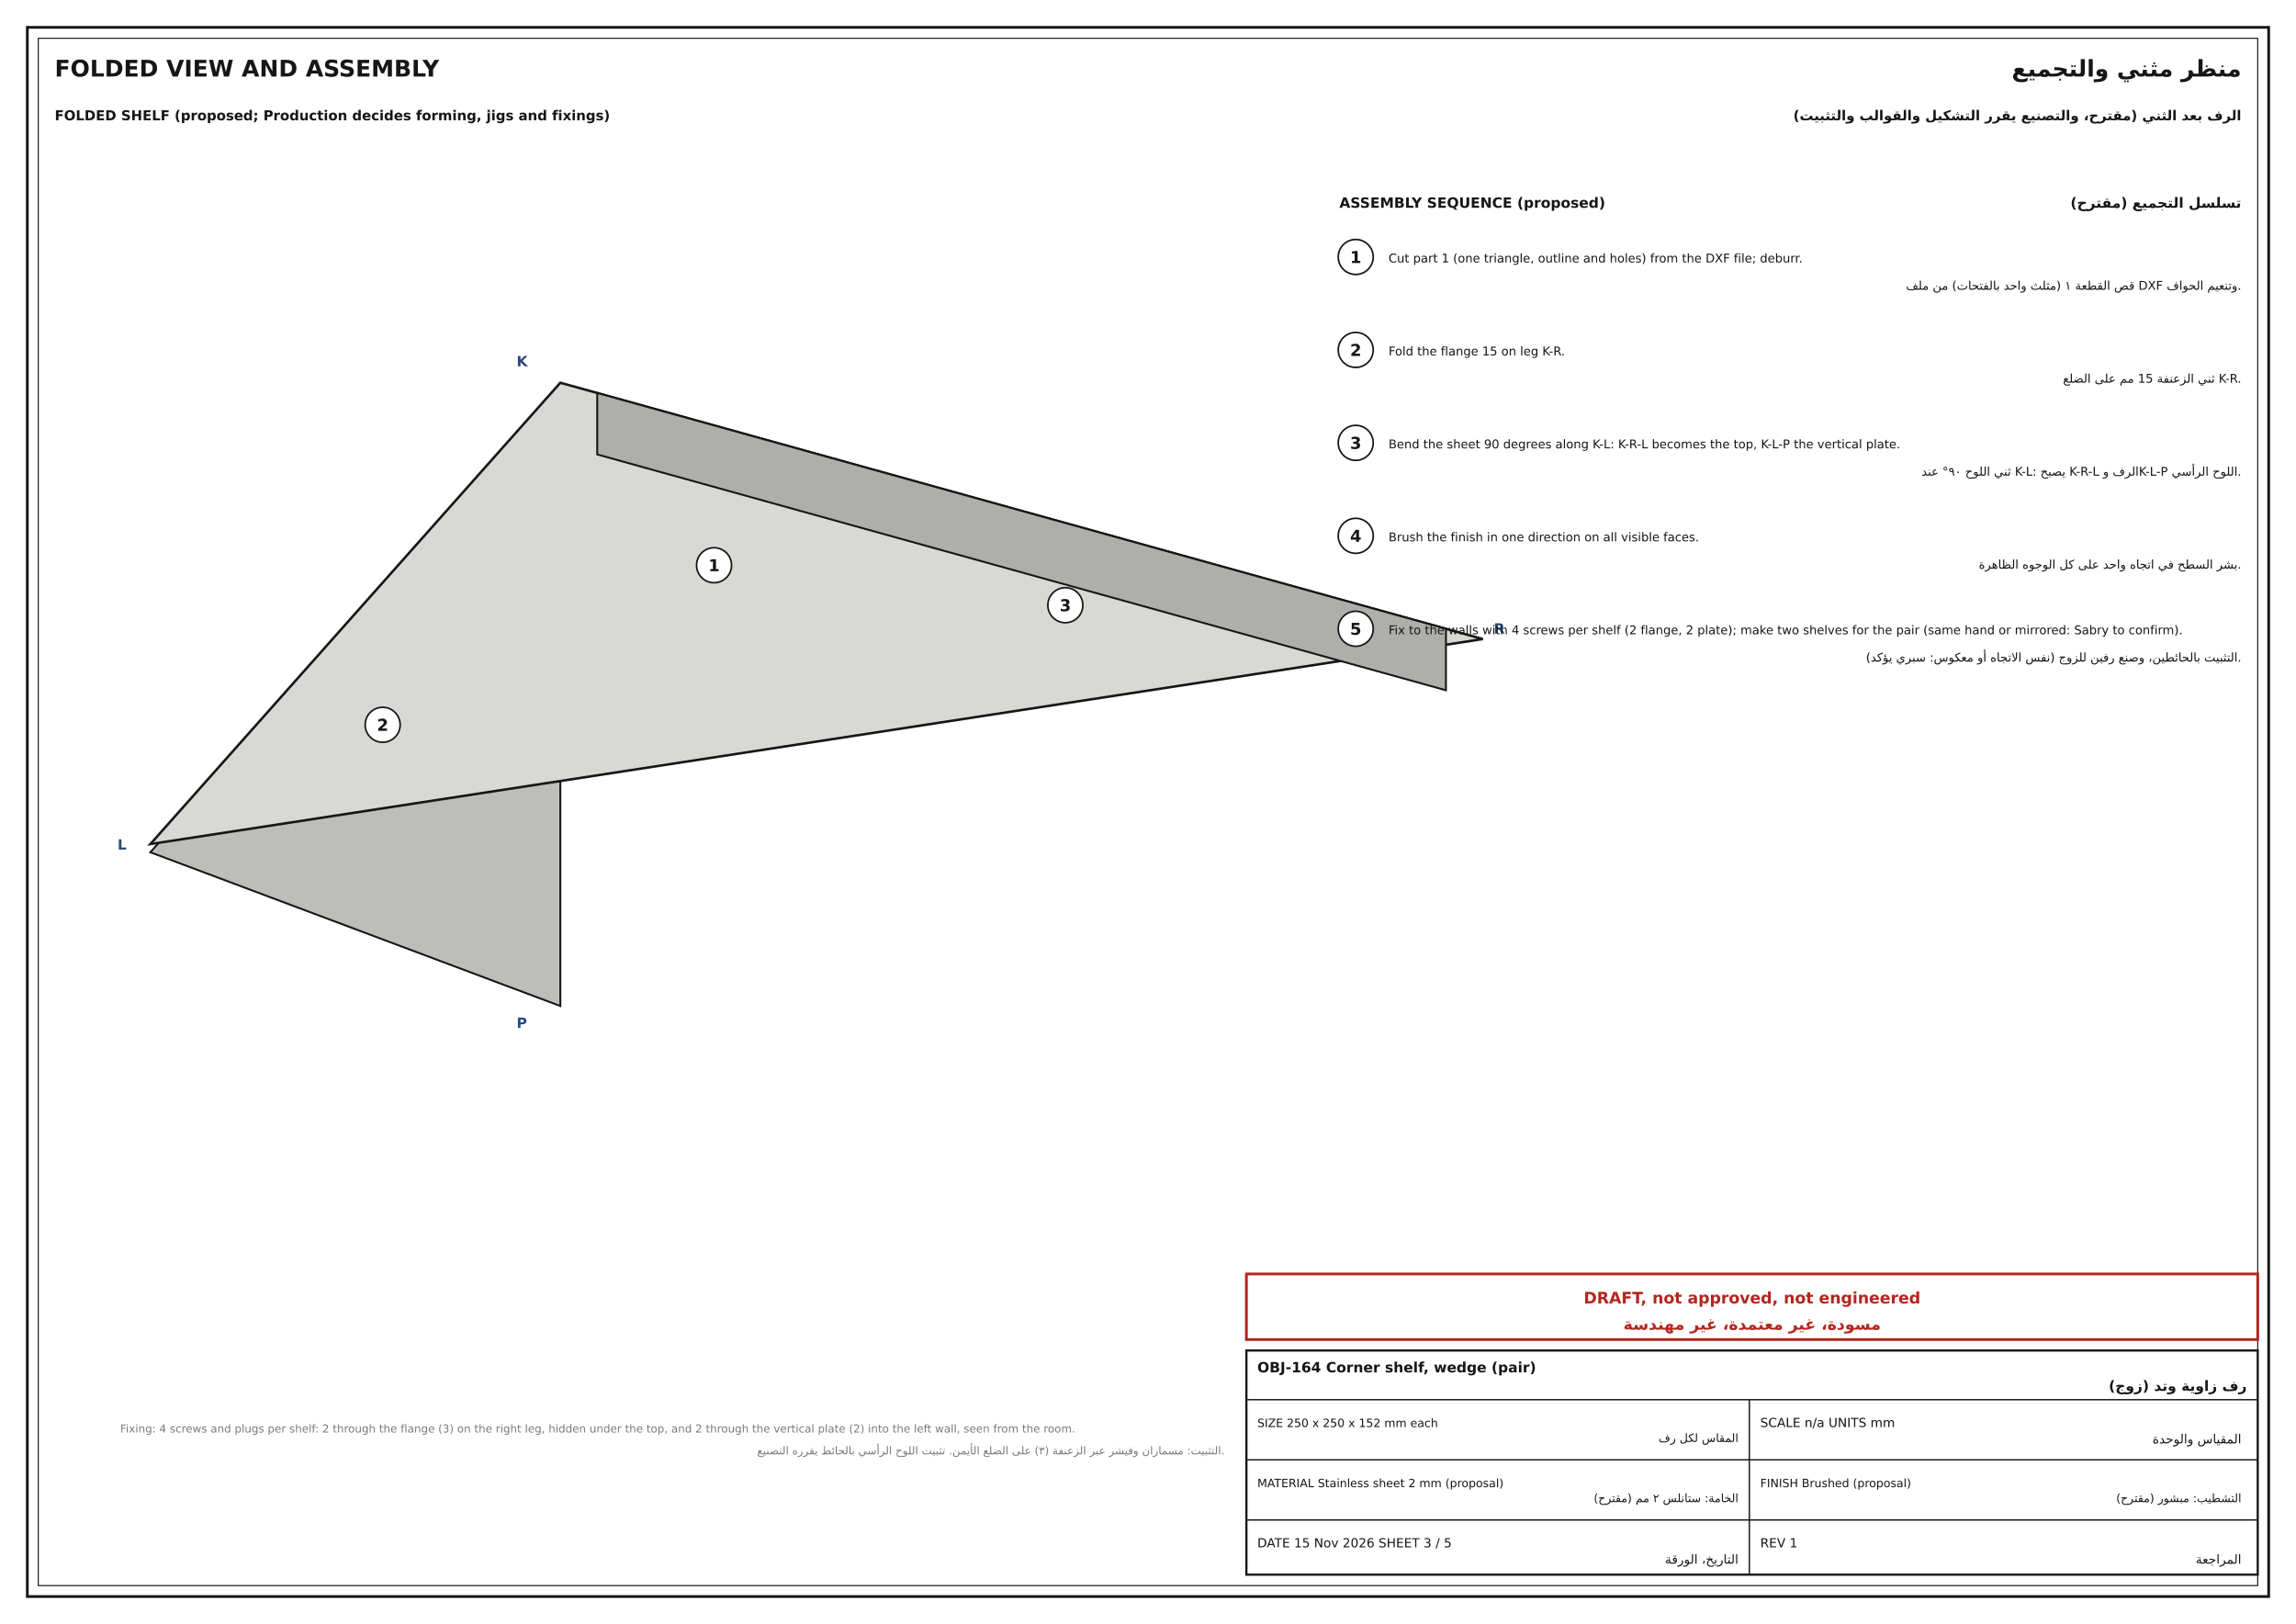
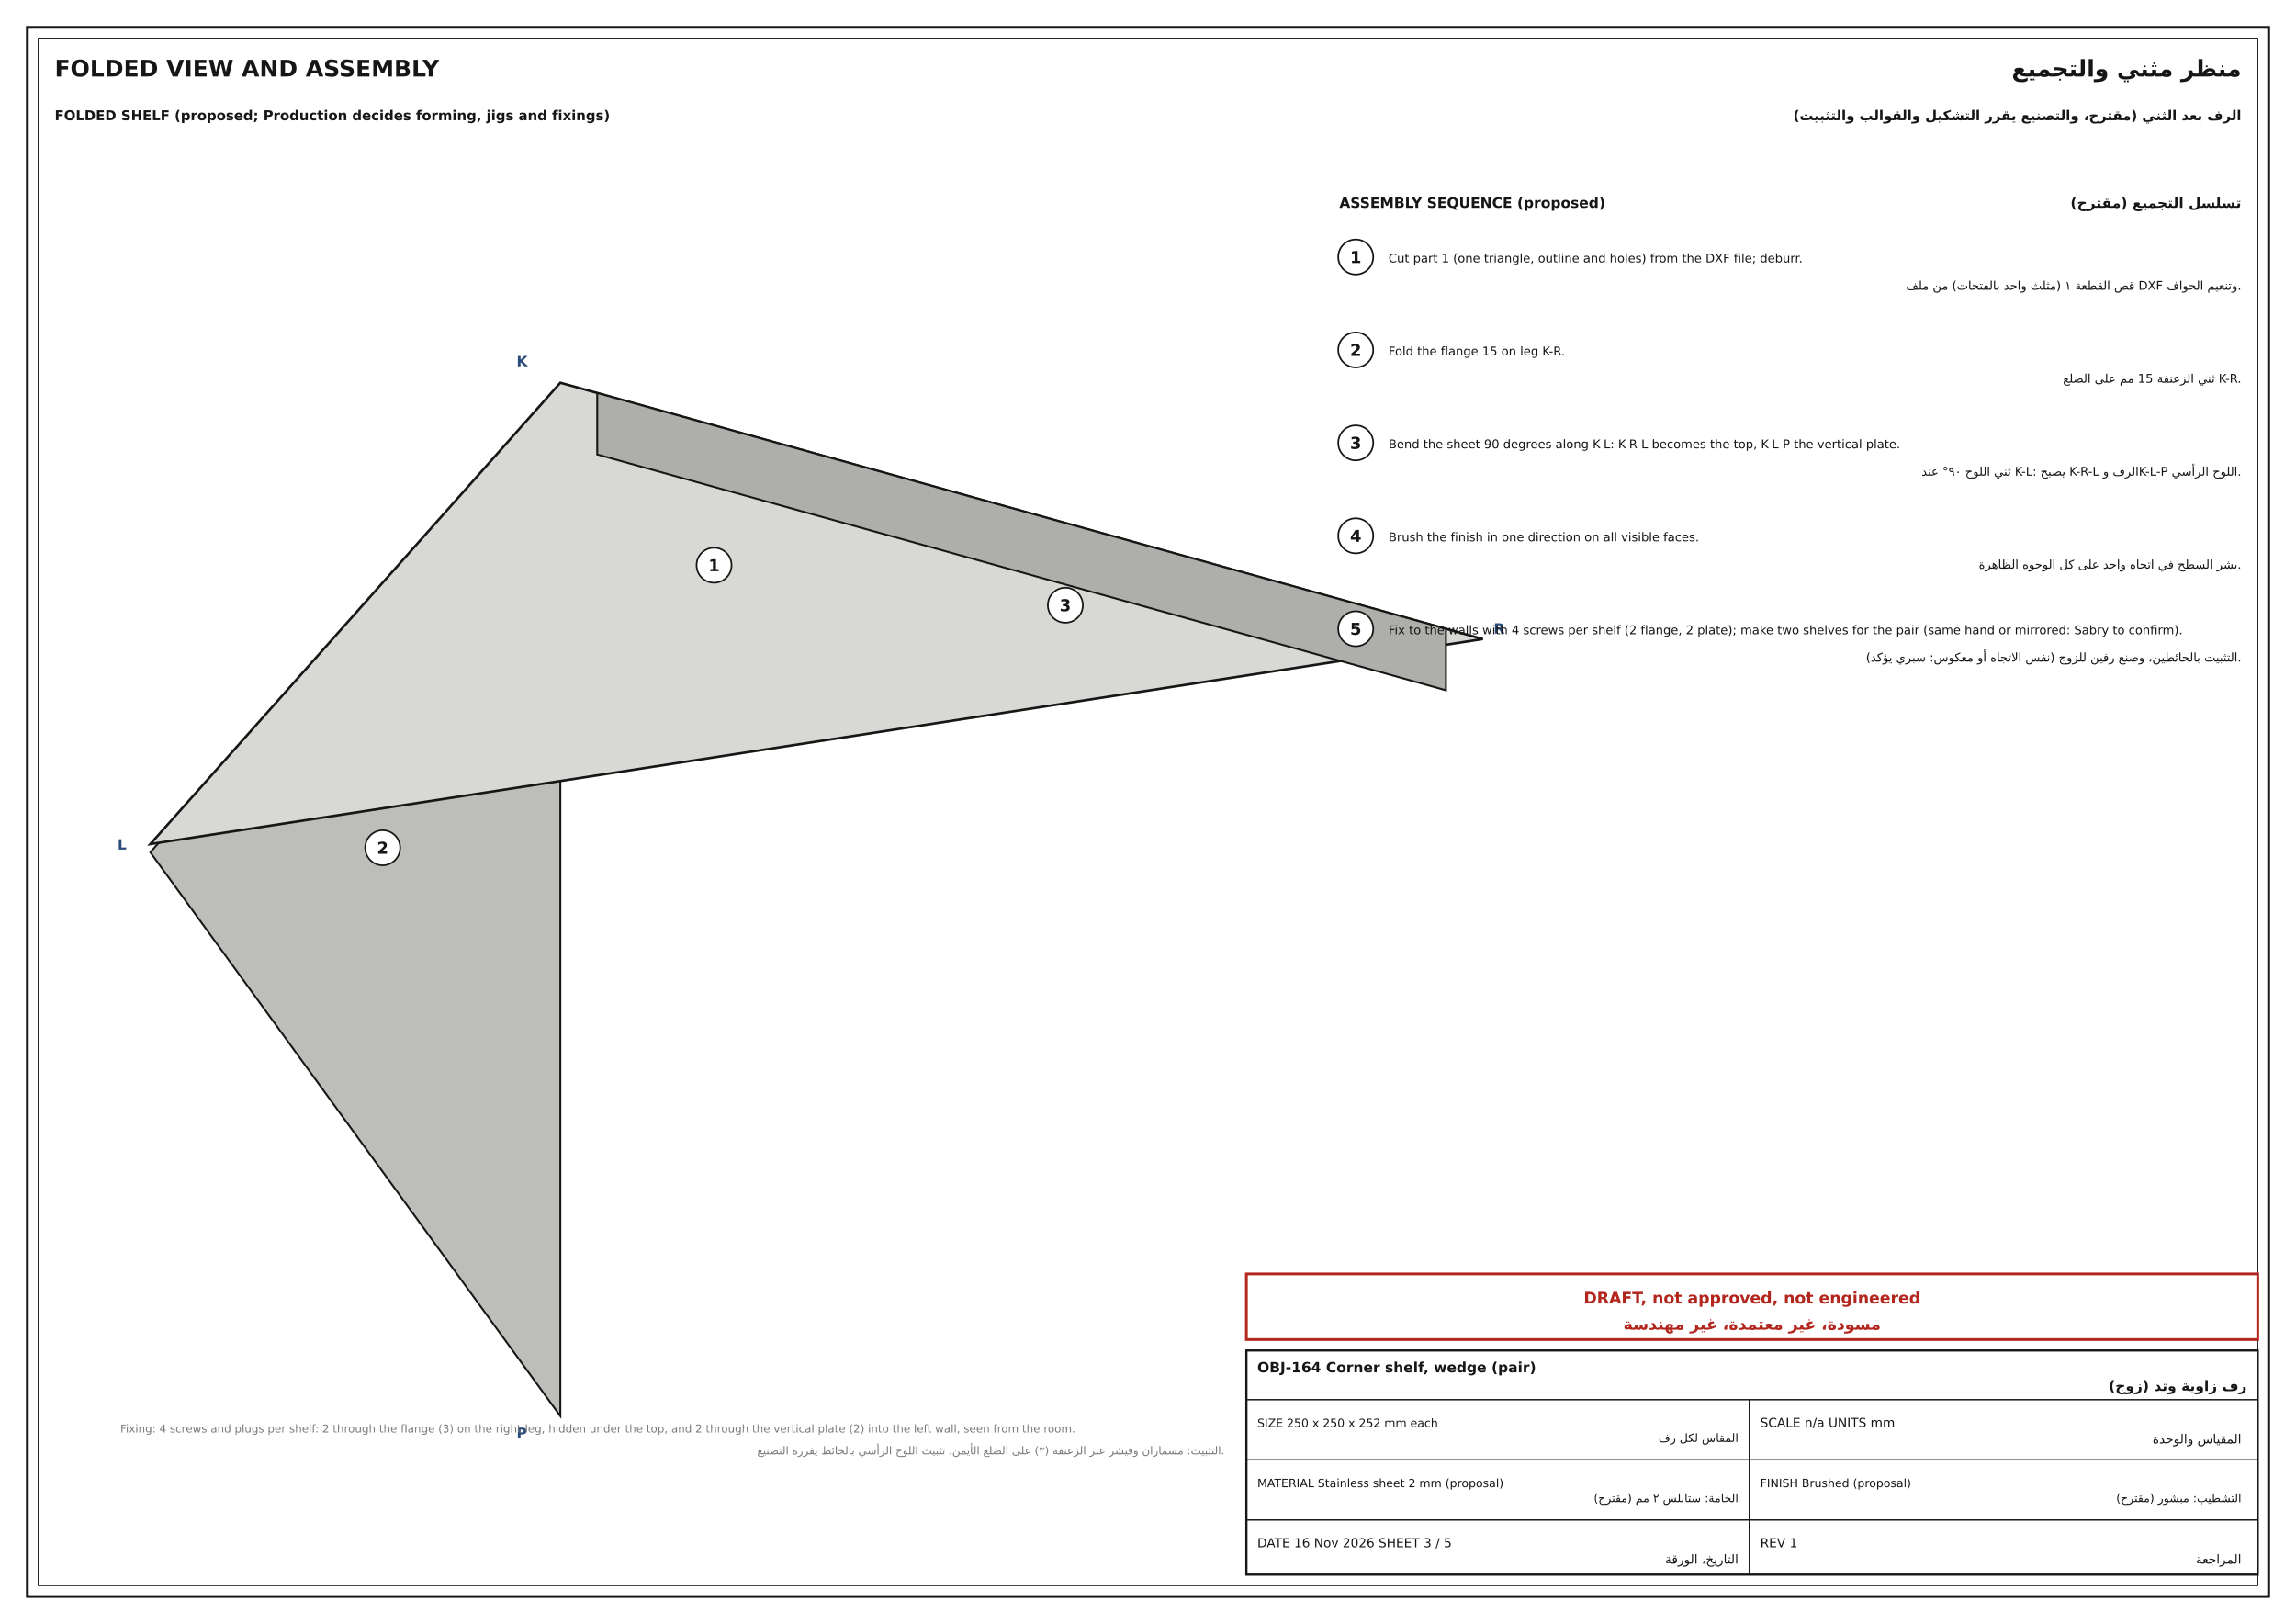
<svg xmlns="http://www.w3.org/2000/svg" viewBox="0 0 420 297" width="420mm" height="297mm">
  <rect width="420" height="297" fill="#fff" />
  <rect x="5.00" y="5.00" width="410.00" height="287.00" fill="none" stroke="#161616" stroke-width="0.5" />
  <rect x="7.00" y="7.00" width="406.00" height="283.00" fill="none" stroke="#161616" stroke-width="0.2" />
  <rect x="228.00" y="247.00" width="185.00" height="41.00" fill="#fff" stroke="#161616" stroke-width="0.4" />
  <line x1="228.00" y1="256.00" x2="413.00" y2="256.00" stroke="#161616" stroke-width="0.25" />
  <line x1="228.00" y1="267.00" x2="413.00" y2="267.00" stroke="#161616" stroke-width="0.25" />
  <line x1="228.00" y1="278.00" x2="413.00" y2="278.00" stroke="#161616" stroke-width="0.25" />
  <line x1="320.00" y1="256.00" x2="320.00" y2="288.00" stroke="#161616" stroke-width="0.25" />
  <text x="230.00" y="251.00" font-family="DejaVu Sans, Inter, Arial, sans-serif" font-size="2.6" font-weight="600" text-anchor="start" fill="#161616">OBJ-164   Corner shelf, wedge (pair)</text>
  <text x="411.00" y="254.38" font-family="DejaVu Sans, Inter, Arial, sans-serif" font-size="2.6" font-weight="600" text-anchor="end" fill="#161616">رف زاوية وتد (زوج)</text>
-   <text x="230.00" y="261.00" font-family="DejaVu Sans, Inter, Arial, sans-serif" font-size="2.1" font-weight="400" text-anchor="start" fill="#161616">SIZE  250 x 250 x 152 mm each</text>
+   <text x="230.00" y="261.00" font-family="DejaVu Sans, Inter, Arial, sans-serif" font-size="2.1" font-weight="400" text-anchor="start" fill="#161616">SIZE  250 x 250 x 252 mm each</text>
  <text x="318.00" y="263.73" font-family="DejaVu Sans, Inter, Arial, sans-serif" font-size="2.1" font-weight="400" text-anchor="end" fill="#161616">المقاس لكل رف</text>
  <text x="322.00" y="261.00" font-family="DejaVu Sans, Inter, Arial, sans-serif" font-size="2.3" font-weight="400" text-anchor="start" fill="#161616">SCALE  n/a   UNITS  mm</text>
  <text x="410.00" y="263.99" font-family="DejaVu Sans, Inter, Arial, sans-serif" font-size="2.3" font-weight="400" text-anchor="end" fill="#161616">المقياس والوحدة</text>
  <text x="230.00" y="272.00" font-family="DejaVu Sans, Inter, Arial, sans-serif" font-size="2.1" font-weight="400" text-anchor="start" fill="#161616">MATERIAL  Stainless sheet 2 mm (proposal)</text>
  <text x="318.00" y="274.73" font-family="DejaVu Sans, Inter, Arial, sans-serif" font-size="2.1" font-weight="400" text-anchor="end" fill="#161616">الخامة: ستانلس ٢ مم (مقترح)</text>
  <text x="322.00" y="272.00" font-family="DejaVu Sans, Inter, Arial, sans-serif" font-size="2.1" font-weight="400" text-anchor="start" fill="#161616">FINISH  Brushed (proposal)</text>
  <text x="410.00" y="274.73" font-family="DejaVu Sans, Inter, Arial, sans-serif" font-size="2.1" font-weight="400" text-anchor="end" fill="#161616">التشطيب: مبشور (مقترح)</text>
-   <text x="230.00" y="283.00" font-family="DejaVu Sans, Inter, Arial, sans-serif" font-size="2.3" font-weight="400" text-anchor="start" fill="#161616">DATE  15 Nov 2026      SHEET 3 / 5</text>
+   <text x="230.00" y="283.00" font-family="DejaVu Sans, Inter, Arial, sans-serif" font-size="2.3" font-weight="400" text-anchor="start" fill="#161616">DATE  16 Nov 2026      SHEET 3 / 5</text>
  <text x="318.00" y="285.99" font-family="DejaVu Sans, Inter, Arial, sans-serif" font-size="2.3" font-weight="400" text-anchor="end" fill="#161616">التاريخ، الورقة</text>
  <text x="322.00" y="283.00" font-family="DejaVu Sans, Inter, Arial, sans-serif" font-size="2.3" font-weight="400" text-anchor="start" fill="#161616">REV  1</text>
  <text x="410.00" y="285.99" font-family="DejaVu Sans, Inter, Arial, sans-serif" font-size="2.3" font-weight="400" text-anchor="end" fill="#161616">المراجعة</text>
  <rect x="228.00" y="233.00" width="185.00" height="12.00" fill="#fff" stroke="#b3261e" stroke-width="0.5" />
  <text x="320.50" y="238.40" font-family="DejaVu Sans, Inter, Arial, sans-serif" font-size="2.9" font-weight="700" text-anchor="middle" fill="#b3261e">DRAFT, not approved, not engineered</text>
  <text x="320.50" y="243.20" font-family="DejaVu Sans, Inter, Arial, sans-serif" font-size="2.9" font-weight="700" text-anchor="middle" fill="#b3261e">مسودة، غير معتمدة، غير مهندسة</text>
  <text x="10.00" y="14.00" font-family="DejaVu Sans, Inter, Arial, sans-serif" font-size="4.2" font-weight="700" text-anchor="start" fill="#161616">FOLDED VIEW AND ASSEMBLY</text>
  <text x="410.00" y="14.00" font-family="DejaVu Sans, Inter, Arial, sans-serif" font-size="4.2" font-weight="700" text-anchor="end" fill="#161616">منظر مثني والتجميع</text>
  <text x="10.00" y="22.00" font-family="DejaVu Sans, Inter, Arial, sans-serif" font-size="2.5" font-weight="600" text-anchor="start" fill="#161616">FOLDED SHELF (proposed; Production decides forming, jigs and fixings)</text>
  <text x="410.00" y="22.00" font-family="DejaVu Sans, Inter, Arial, sans-serif" font-size="2.5" font-weight="600" text-anchor="end" fill="#161616">الرف بعد الثني (مقترح، والتصنيع يقرر التشكيل والقوالب والتثبيت)</text>
-   <polygon points="102.50,71.50 27.50,155.88 102.50,184.00" fill="#bdbdb9" stroke="#161616" stroke-width="0.35" />
+   <polygon points="102.50,71.50 27.50,155.88 102.50,259.00" fill="#bdbdb9" stroke="#161616" stroke-width="0.35" />
  <polygon points="102.50,70.00 271.25,116.88 27.50,154.38" fill="#d8d8d5" stroke="#161616" stroke-width="0.45" />
  <polygon points="109.25,71.88 264.50,115.00 264.50,126.25 109.25,83.12" fill="#aeaeaa" stroke="#161616" stroke-width="0.35" />
  <circle cx="130.62" cy="103.38" r="3.2" fill="#fff" stroke="#161616" stroke-width=".3" />
  <text x="130.62" y="104.47" font-family="DejaVu Sans, Inter, Arial, sans-serif" font-size="3" font-weight="600" text-anchor="middle" fill="#161616">1</text>
-   <circle cx="70.00" cy="132.56" r="3.2" fill="#fff" stroke="#161616" stroke-width=".3" />
-   <text x="70.00" y="133.66" font-family="DejaVu Sans, Inter, Arial, sans-serif" font-size="3" font-weight="600" text-anchor="middle" fill="#161616">2</text>
+   <circle cx="70.00" cy="155.06" r="3.2" fill="#fff" stroke="#161616" stroke-width=".3" />
+   <text x="70.00" y="156.16" font-family="DejaVu Sans, Inter, Arial, sans-serif" font-size="3" font-weight="600" text-anchor="middle" fill="#161616">2</text>
  <circle cx="194.88" cy="110.69" r="3.2" fill="#fff" stroke="#161616" stroke-width=".3" />
  <text x="194.88" y="111.79" font-family="DejaVu Sans, Inter, Arial, sans-serif" font-size="3" font-weight="600" text-anchor="middle" fill="#161616">3</text>
  <text x="94.50" y="67.00" font-family="DejaVu Sans, Inter, Arial, sans-serif" font-size="2.6" font-weight="600" text-anchor="start" fill="#2a4a7a">K</text>
  <text x="21.50" y="155.38" font-family="DejaVu Sans, Inter, Arial, sans-serif" font-size="2.6" font-weight="600" text-anchor="start" fill="#2a4a7a">L</text>
  <text x="273.25" y="115.88" font-family="DejaVu Sans, Inter, Arial, sans-serif" font-size="2.6" font-weight="600" text-anchor="start" fill="#2a4a7a">R</text>
-   <text x="94.50" y="188.00" font-family="DejaVu Sans, Inter, Arial, sans-serif" font-size="2.6" font-weight="600" text-anchor="start" fill="#2a4a7a">P</text>
+   <text x="94.50" y="263.00" font-family="DejaVu Sans, Inter, Arial, sans-serif" font-size="2.6" font-weight="600" text-anchor="start" fill="#2a4a7a">P</text>
  <text x="22.00" y="262.00" font-family="DejaVu Sans, Inter, Arial, sans-serif" font-size="2.0" font-weight="400" text-anchor="start" fill="#7a7a7a">Fixing: 4 screws and plugs per shelf: 2 through the flange (3) on the right leg, hidden under the top, and 2 through the vertical plate (2) into the left wall, seen from the room.</text>
  <text x="224.00" y="266.00" font-family="DejaVu Sans, Inter, Arial, sans-serif" font-size="2.0" font-weight="400" text-anchor="end" fill="#7a7a7a">التثبيت: مسماران وفيشر عبر الزعنفة (٣) على الضلع الأيمن. تثبيت اللوح الرأسي بالحائط يقرره التصنيع.</text>
  <text x="245.00" y="38.00" font-family="DejaVu Sans, Inter, Arial, sans-serif" font-size="2.6" font-weight="600" text-anchor="start" fill="#161616">ASSEMBLY SEQUENCE (proposed)</text>
  <text x="410.00" y="38.00" font-family="DejaVu Sans, Inter, Arial, sans-serif" font-size="2.6" font-weight="600" text-anchor="end" fill="#161616">تسلسل التجميع (مقترح)</text>
  <circle cx="248.00" cy="47.00" r="3.2" fill="#fff" stroke="#161616" stroke-width=".3" />
  <text x="248.00" y="48.10" font-family="DejaVu Sans, Inter, Arial, sans-serif" font-size="3" font-weight="600" text-anchor="middle" fill="#161616">1</text>
  <text x="254.00" y="48.00" font-family="DejaVu Sans, Inter, Arial, sans-serif" font-size="2.2" font-weight="400" text-anchor="start" fill="#161616">Cut part 1 (one triangle, outline and holes) from the DXF file; deburr.</text>
  <text x="410.00" y="53.00" font-family="DejaVu Sans, Inter, Arial, sans-serif" font-size="2.2" font-weight="400" text-anchor="end" fill="#161616">قص القطعة ١ (مثلث واحد بالفتحات) من ملف DXF وتنعيم الحواف.</text>
  <circle cx="248.00" cy="64.00" r="3.2" fill="#fff" stroke="#161616" stroke-width=".3" />
  <text x="248.00" y="65.10" font-family="DejaVu Sans, Inter, Arial, sans-serif" font-size="3" font-weight="600" text-anchor="middle" fill="#161616">2</text>
  <text x="254.00" y="65.00" font-family="DejaVu Sans, Inter, Arial, sans-serif" font-size="2.2" font-weight="400" text-anchor="start" fill="#161616">Fold the flange 15 on leg K-R.</text>
  <text x="410.00" y="70.00" font-family="DejaVu Sans, Inter, Arial, sans-serif" font-size="2.2" font-weight="400" text-anchor="end" fill="#161616">ثني الزعنفة 15 مم على الضلع K-R.</text>
  <circle cx="248.00" cy="81.00" r="3.2" fill="#fff" stroke="#161616" stroke-width=".3" />
  <text x="248.00" y="82.10" font-family="DejaVu Sans, Inter, Arial, sans-serif" font-size="3" font-weight="600" text-anchor="middle" fill="#161616">3</text>
  <text x="254.00" y="82.00" font-family="DejaVu Sans, Inter, Arial, sans-serif" font-size="2.2" font-weight="400" text-anchor="start" fill="#161616">Bend the sheet 90 degrees along K-L: K-R-L becomes the top, K-L-P the vertical plate.</text>
  <text x="410.00" y="87.00" font-family="DejaVu Sans, Inter, Arial, sans-serif" font-size="2.2" font-weight="400" text-anchor="end" fill="#161616">ثني اللوح ٩٠° عند K-L: يصبح K-R-L الرف وK-L-P اللوح الرأسي.</text>
  <circle cx="248.00" cy="98.00" r="3.2" fill="#fff" stroke="#161616" stroke-width=".3" />
  <text x="248.00" y="99.10" font-family="DejaVu Sans, Inter, Arial, sans-serif" font-size="3" font-weight="600" text-anchor="middle" fill="#161616">4</text>
  <text x="254.00" y="99.00" font-family="DejaVu Sans, Inter, Arial, sans-serif" font-size="2.2" font-weight="400" text-anchor="start" fill="#161616">Brush the finish in one direction on all visible faces.</text>
  <text x="410.00" y="104.00" font-family="DejaVu Sans, Inter, Arial, sans-serif" font-size="2.2" font-weight="400" text-anchor="end" fill="#161616">بشر السطح في اتجاه واحد على كل الوجوه الظاهرة.</text>
  <circle cx="248.00" cy="115.00" r="3.2" fill="#fff" stroke="#161616" stroke-width=".3" />
  <text x="248.00" y="116.10" font-family="DejaVu Sans, Inter, Arial, sans-serif" font-size="3" font-weight="600" text-anchor="middle" fill="#161616">5</text>
  <text x="254.00" y="116.00" font-family="DejaVu Sans, Inter, Arial, sans-serif" font-size="2.2" font-weight="400" text-anchor="start" fill="#161616">Fix to the walls with 4 screws per shelf (2 flange, 2 plate); make two shelves for the pair (same hand or mirrored: Sabry to confirm).</text>
  <text x="410.00" y="121.00" font-family="DejaVu Sans, Inter, Arial, sans-serif" font-size="2.2" font-weight="400" text-anchor="end" fill="#161616">التثبيت بالحائطين، وصنع رفين للزوج (نفس الاتجاه أو معكوس: سبري يؤكد).</text>
</svg>
